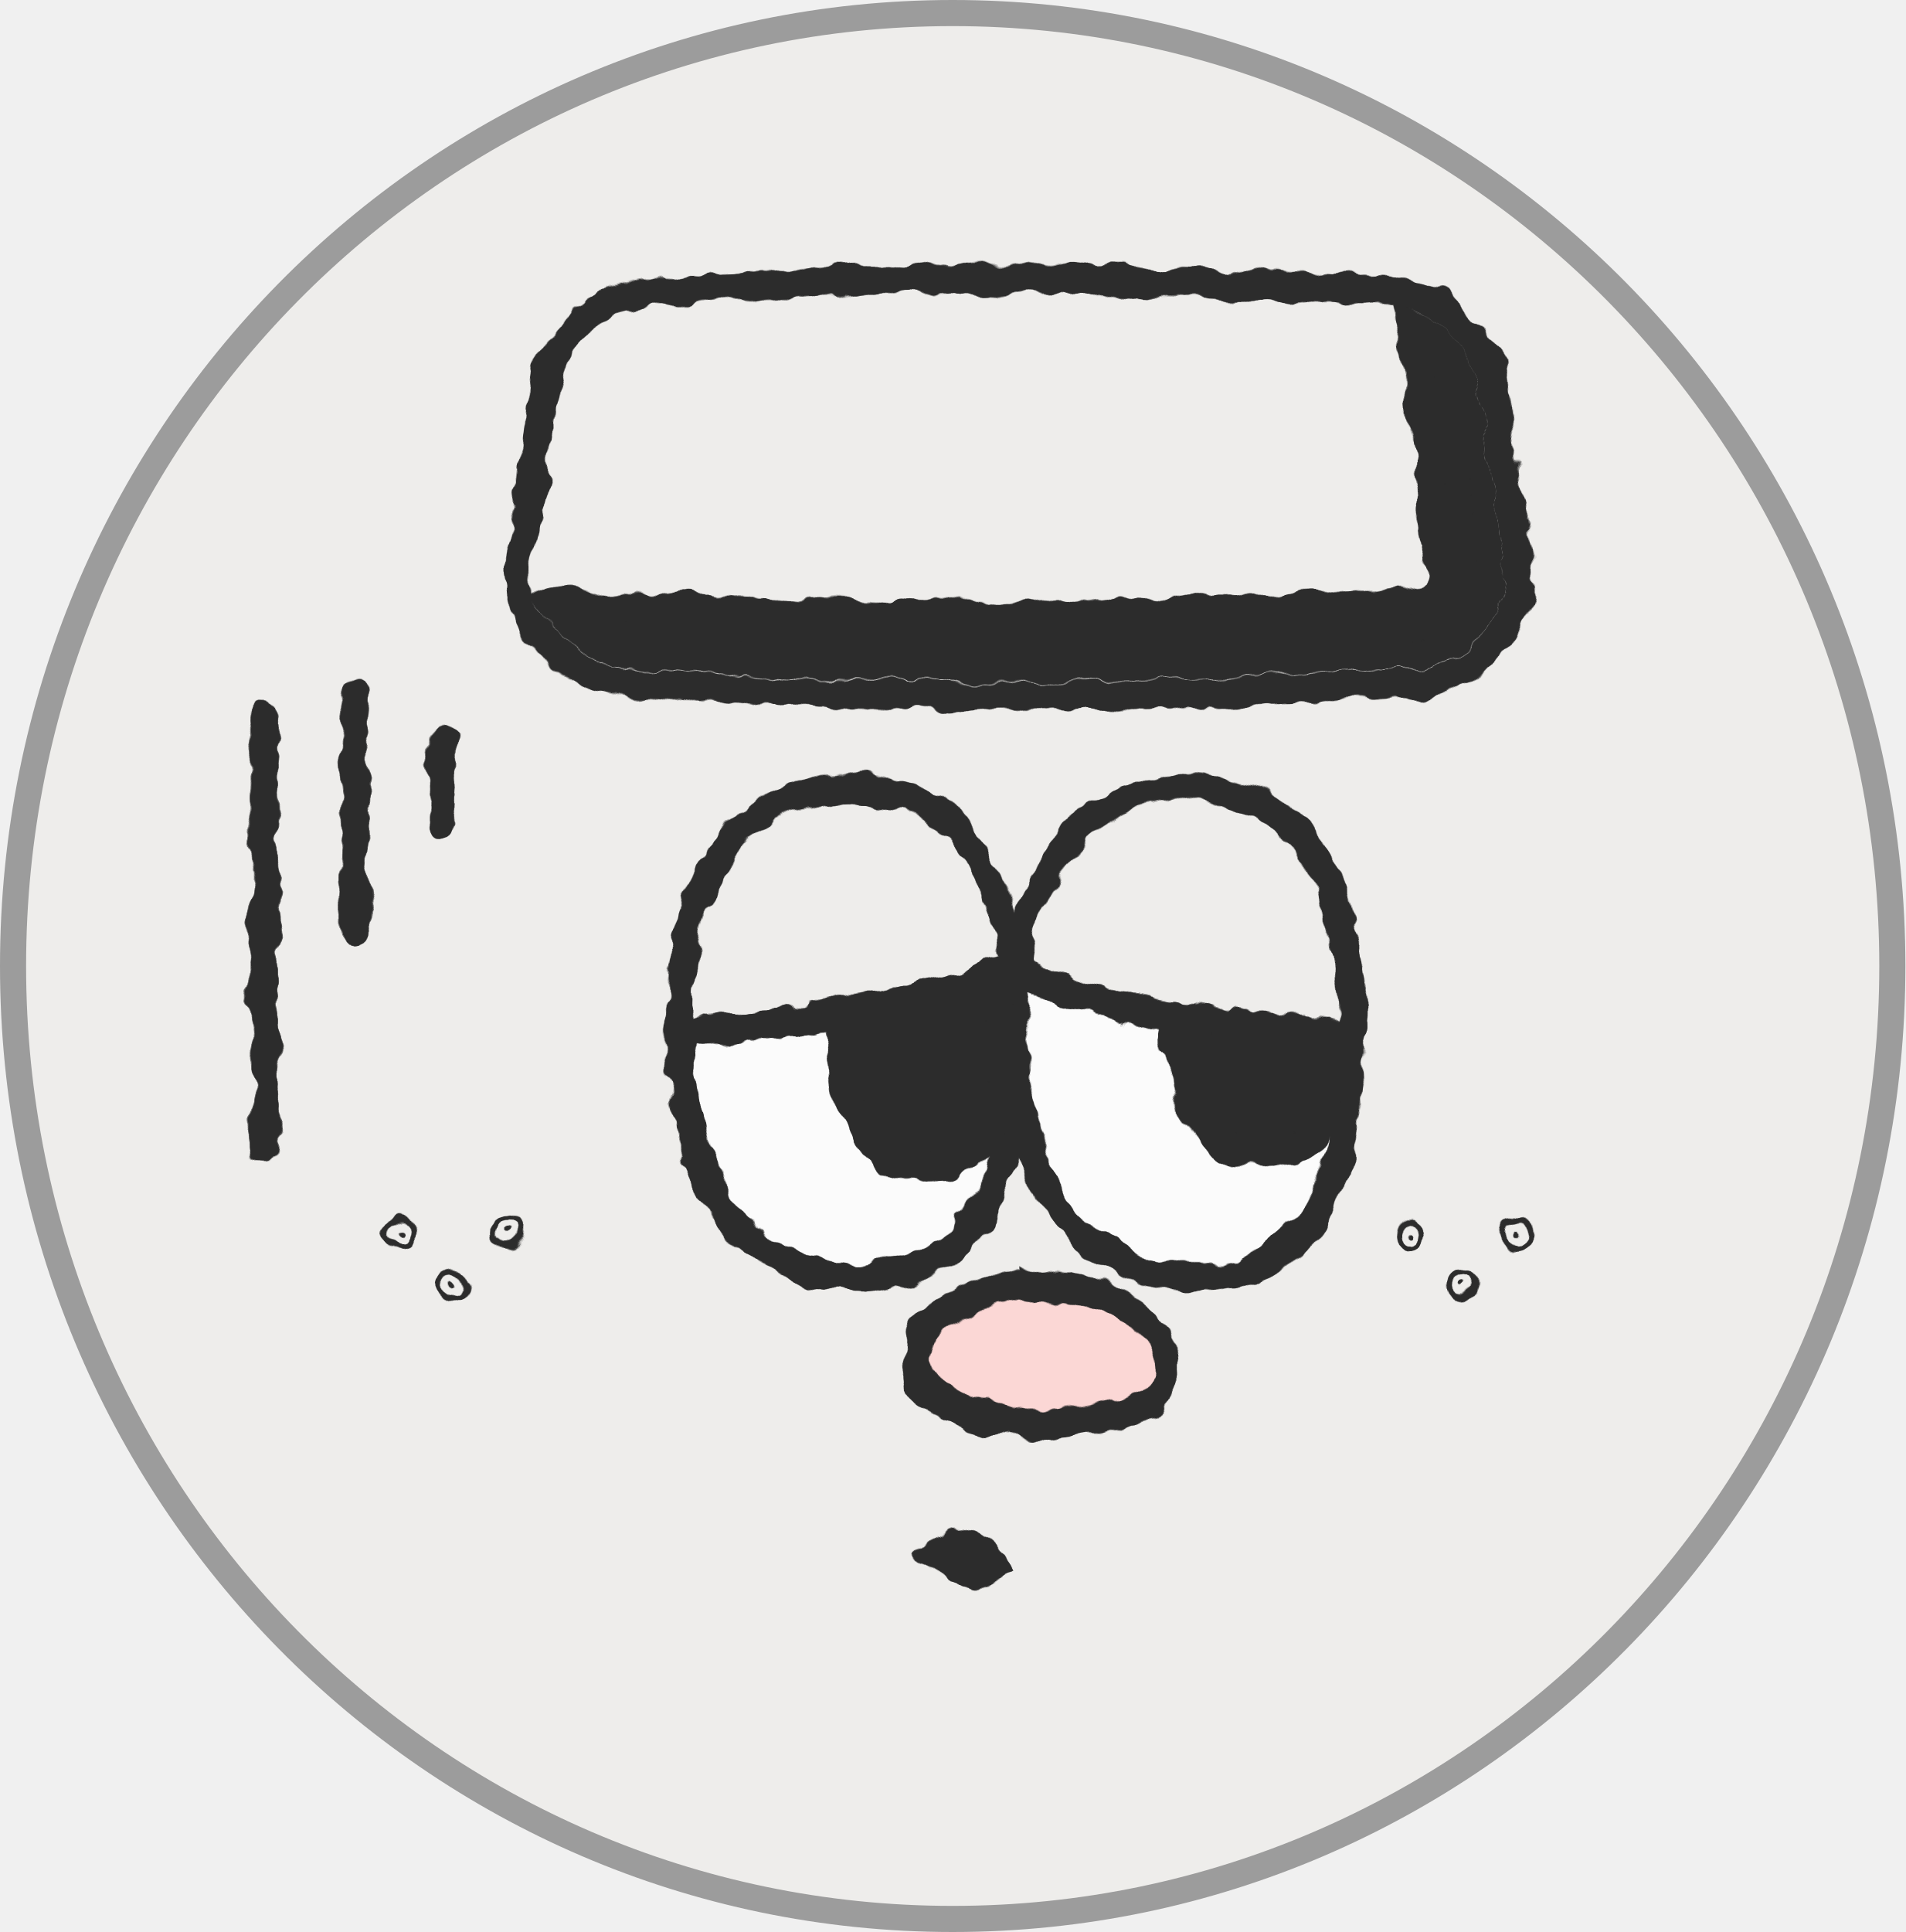
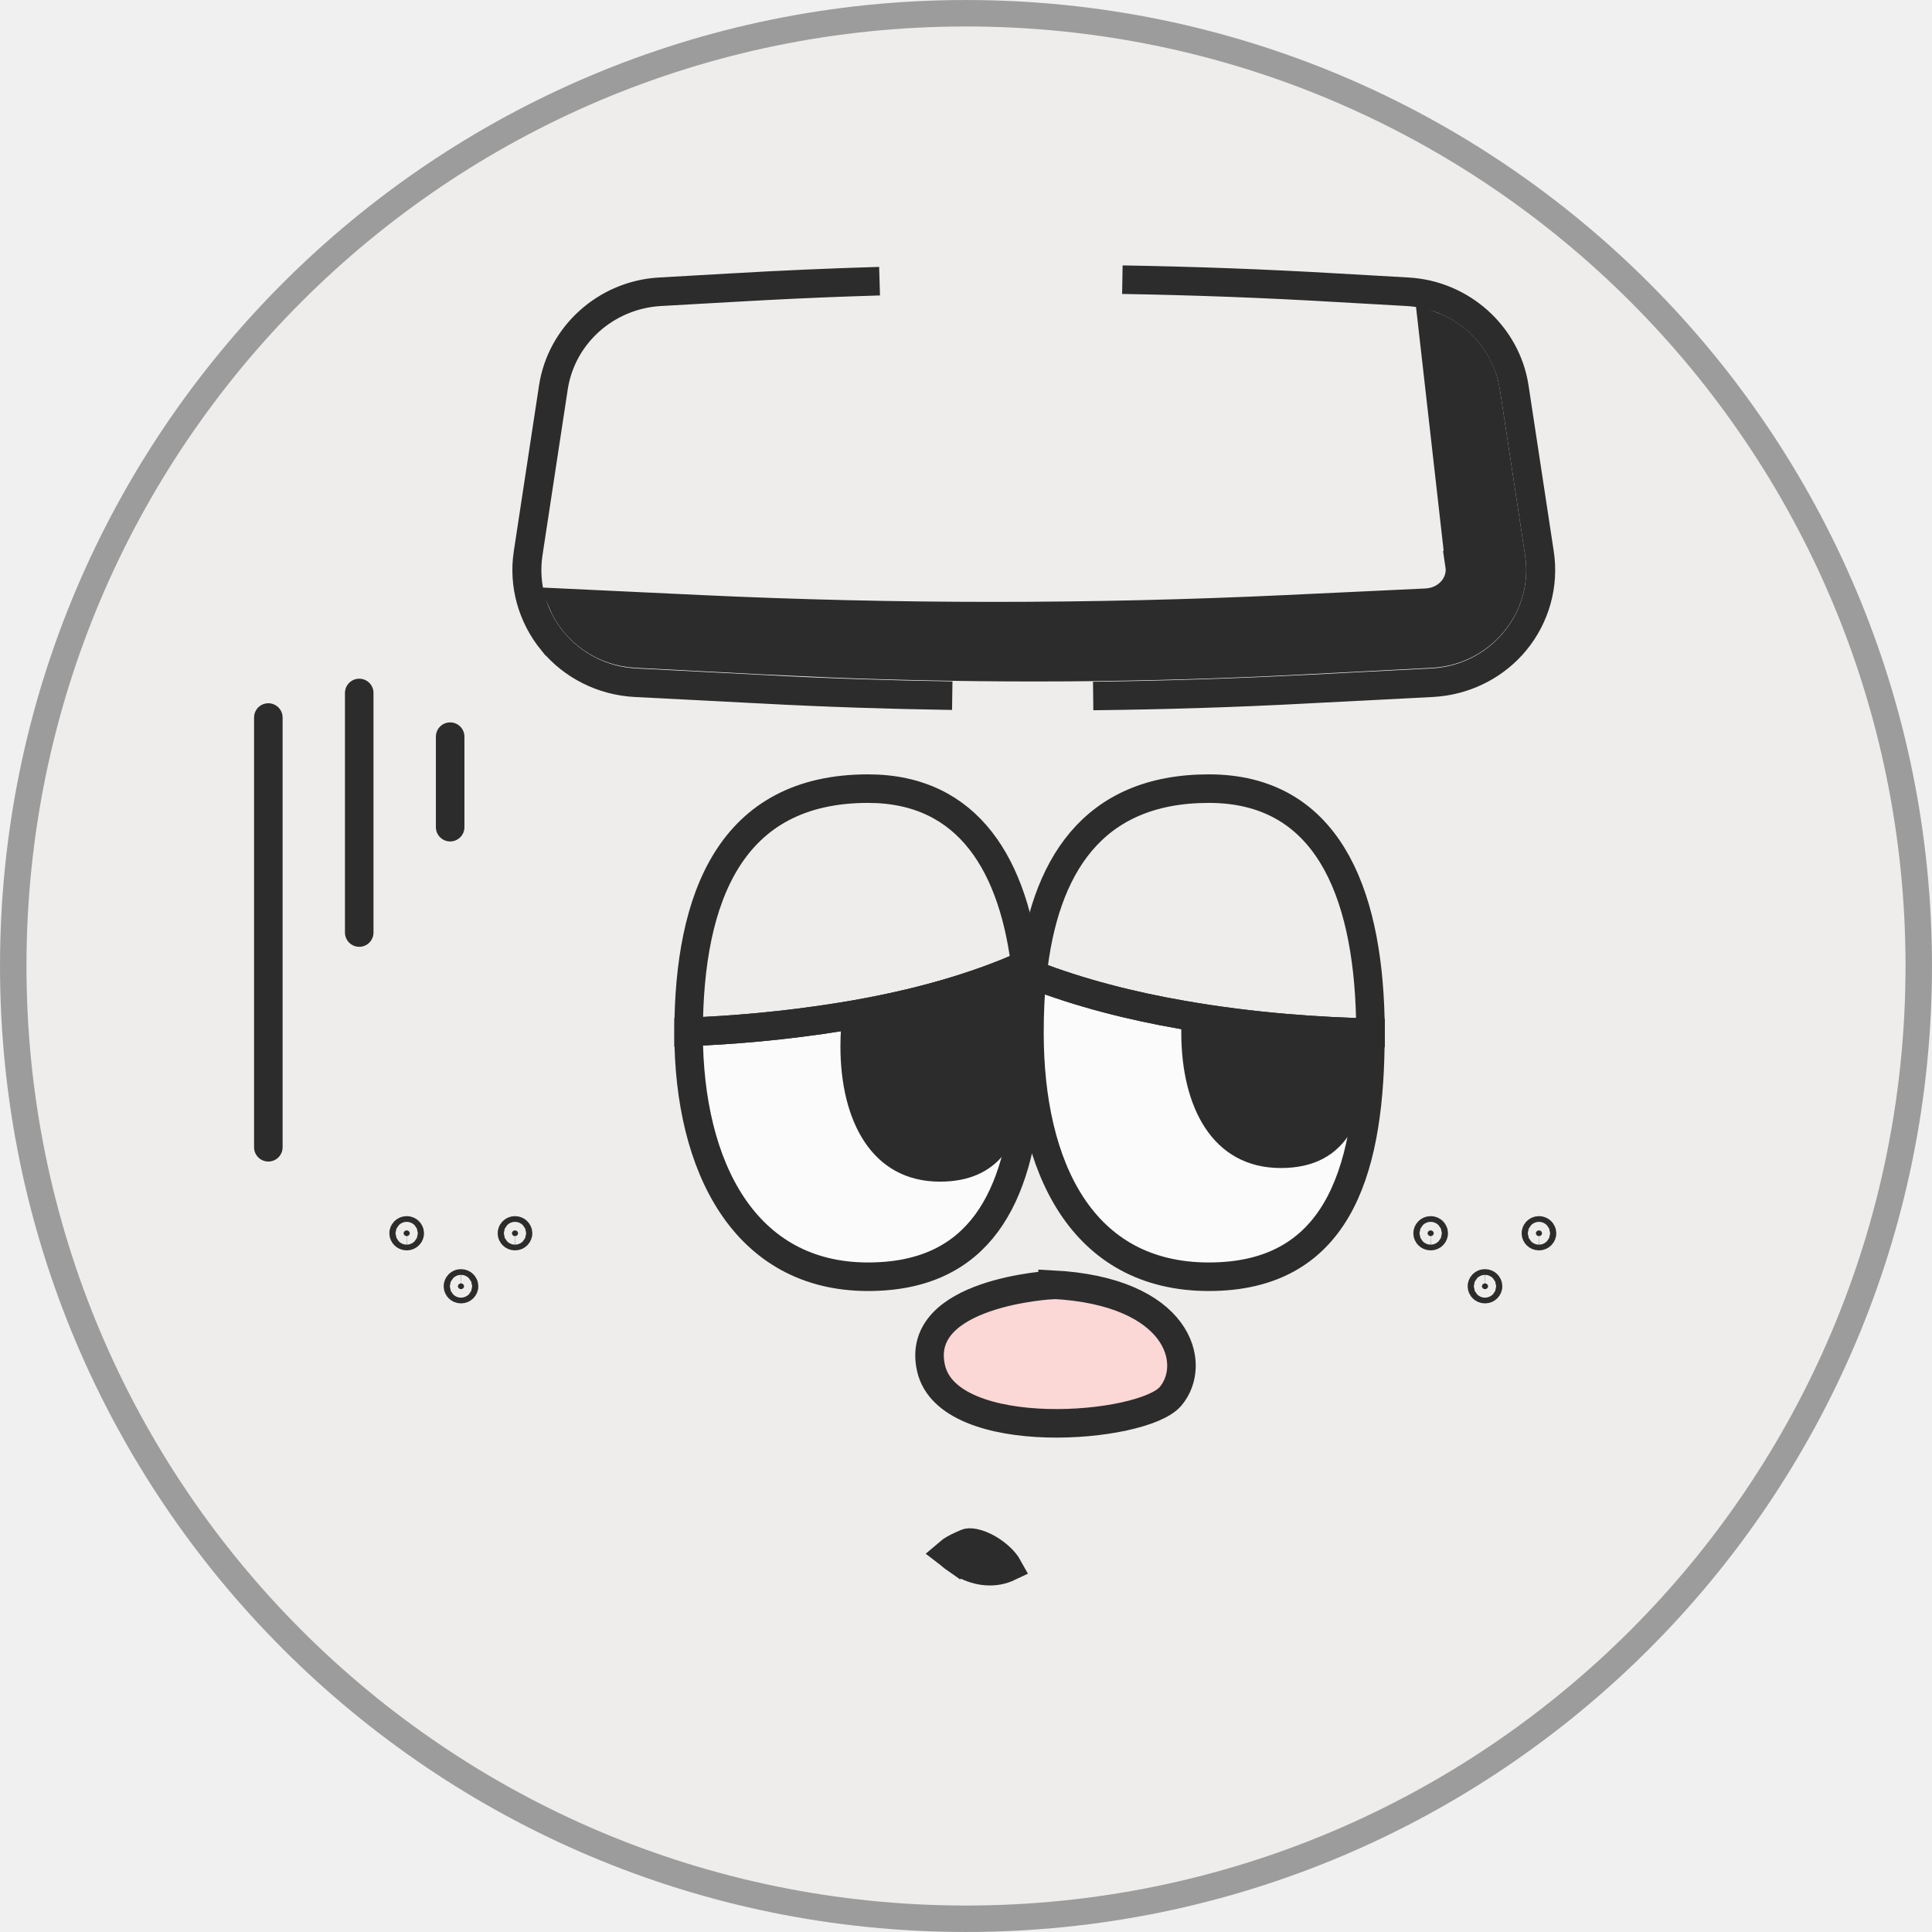
- <svg xmlns="http://www.w3.org/2000/svg" width="73" height="74" viewBox="0 0 73 74" fill="none">
-   <g clip-path="url(#clip0_40000282_7184)">
-     <path d="M36.5 0.5C56.376 0.5 72.5 16.835 72.5 37C72.5 57.165 56.376 73.5 36.5 73.5C16.624 73.5 0.5 57.165 0.5 37C0.5 16.835 16.624 0.5 36.5 0.5Z" fill="#EEEDEB" stroke="#9C9C9C" />
-     <g filter="url(#filter0_g_40000282_7184)">
-       <path d="M38.898 39.554V39.887C38.898 40.096 38.887 40.304 38.887 40.512V40.606C38.867 40.887 38.856 41.168 38.835 41.438C38.835 41.532 38.825 41.615 38.814 41.699C38.492 45.831 37.044 48.902 32.796 48.902C28.152 48.902 26.018 44.718 26.018 39.554V39.523C27.622 39.461 29.662 39.294 31.807 38.94C34.035 38.576 36.368 37.993 38.45 37.087H38.46C38.565 37.139 38.669 37.181 38.773 37.222C38.856 37.972 38.898 38.753 38.898 39.554Z" fill="#FBFBFB" stroke="#2C2C2C" stroke-width="1.079" stroke-miterlimit="10" />
-       <path d="M51.787 39.554C51.787 39.731 51.787 39.908 51.777 40.085C51.704 44.999 50.465 48.902 45.675 48.902C40.886 48.902 38.897 44.718 38.897 39.554C38.897 38.784 38.928 38.045 39.011 37.327C40.802 38.034 42.76 38.534 44.655 38.867C47.383 39.356 49.986 39.513 51.787 39.554Z" fill="#FBFBFB" stroke="#2C2C2C" stroke-width="1.079" stroke-miterlimit="10" />
-       <path d="M38.773 37.222C38.669 37.181 38.565 37.139 38.461 37.087H38.45C36.368 37.993 34.036 38.576 31.808 38.94C29.663 39.294 27.622 39.461 26.019 39.523C26.029 34.37 27.601 30.206 32.797 30.206C36.618 30.206 38.336 33.183 38.773 37.222Z" stroke="#2C2C2C" stroke-width="1.079" stroke-miterlimit="10" />
-       <path d="M38.117 37.809C38.246 38.319 38.323 38.897 38.349 39.522L38.358 39.893V40.075C38.358 40.223 38.357 40.35 38.349 40.474L38.348 40.492V40.596C38.338 40.732 38.33 40.867 38.322 40.995C38.314 41.135 38.307 41.268 38.297 41.397L38.296 41.418V41.439C38.296 41.494 38.29 41.546 38.279 41.632L38.278 41.634C38.158 42.627 37.904 43.398 37.481 43.913C37.081 44.402 36.48 44.72 35.514 44.72C34.419 44.72 33.644 44.239 33.12 43.444C32.58 42.623 32.294 41.443 32.294 40.075C32.294 39.849 32.303 39.622 32.315 39.399C34.252 39.06 36.262 38.554 38.117 37.809Z" fill="#2C2C2C" stroke="#2C2C2C" stroke-width="1.079" />
-       <path d="M45.175 39.499C47.452 39.87 49.603 40.022 51.237 40.077C51.196 41.353 50.996 42.397 50.558 43.109C50.149 43.775 49.505 44.199 48.393 44.199C47.299 44.199 46.524 43.718 46 42.923C45.459 42.102 45.174 40.922 45.174 39.555C45.174 39.536 45.174 39.517 45.175 39.499Z" fill="#2C2C2C" stroke="#2C2C2C" stroke-width="1.079" />
-       <path d="M51.787 39.554C49.986 39.513 47.383 39.356 44.655 38.867C42.76 38.534 40.802 38.034 39.011 37.327C39.449 33.236 41.25 30.206 45.675 30.206C50.1 30.206 51.662 34.089 51.777 38.992C51.787 39.179 51.787 39.367 51.787 39.554Z" stroke="#2C2C2C" stroke-width="1.079" stroke-miterlimit="10" />
-       <path d="M39.772 49.215C39.772 49.215 34.514 49.485 35.181 52.411C35.847 55.336 43.188 54.732 44.229 53.483C45.27 52.234 44.541 49.454 39.772 49.204V49.215Z" fill="#FBD7D5" stroke="#2C2C2C" stroke-width="1.079" stroke-miterlimit="10" />
-       <path d="M15.367 47.12C15.431 47.12 15.483 47.173 15.483 47.237C15.483 47.301 15.431 47.353 15.367 47.353C15.303 47.353 15.25 47.301 15.25 47.237C15.25 47.173 15.303 47.12 15.367 47.12Z" fill="#2C2C2C" stroke="#2C2C2C" stroke-width="1.079" />
-       <path d="M19.459 47.12C19.523 47.12 19.575 47.173 19.575 47.237C19.575 47.301 19.523 47.353 19.459 47.353C19.395 47.353 19.342 47.301 19.342 47.237C19.342 47.173 19.395 47.12 19.459 47.12Z" fill="#2C2C2C" stroke="#2C2C2C" stroke-width="1.079" />
-       <path d="M17.419 49.15C17.483 49.15 17.535 49.203 17.535 49.267C17.535 49.331 17.483 49.383 17.419 49.383C17.354 49.383 17.302 49.331 17.302 49.267C17.302 49.203 17.354 49.15 17.419 49.15Z" fill="#2C2C2C" stroke="#2C2C2C" stroke-width="1.079" />
-       <path d="M54.058 47.12C54.122 47.12 54.174 47.173 54.174 47.237C54.174 47.301 54.122 47.353 54.058 47.353C53.994 47.353 53.941 47.301 53.941 47.237C53.941 47.173 53.993 47.12 54.058 47.12Z" fill="#2C2C2C" stroke="#2C2C2C" stroke-width="1.079" />
-       <path d="M58.15 47.12C58.214 47.12 58.266 47.173 58.266 47.237C58.266 47.301 58.214 47.353 58.15 47.353C58.086 47.353 58.033 47.301 58.033 47.237C58.033 47.173 58.086 47.12 58.15 47.12Z" fill="#2C2C2C" stroke="#2C2C2C" stroke-width="1.079" />
-       <path d="M56.11 49.15C56.174 49.15 56.226 49.203 56.226 49.267C56.226 49.331 56.174 49.383 56.11 49.383C56.046 49.383 55.993 49.331 55.993 49.267C55.993 49.203 56.045 49.15 56.11 49.15Z" fill="#2C2C2C" stroke="#2C2C2C" stroke-width="1.079" />
-       <path d="M36.528 59.094C36.562 59.08 36.652 59.061 36.815 59.096C36.973 59.13 37.159 59.204 37.349 59.317C37.699 59.523 37.971 59.801 38.096 60.036C38.051 60.059 37.992 60.083 37.919 60.105L37.911 60.108C37.359 60.286 36.734 60.158 36.211 59.788L36.209 59.788C36.085 59.702 35.965 59.611 35.859 59.513L35.852 59.506L35.831 59.483C35.881 59.437 35.959 59.379 36.072 59.315C36.207 59.238 36.364 59.164 36.528 59.094Z" fill="#2C2C2C" stroke="#2C2C2C" stroke-width="1.079" />
-       <path d="M39.06 10.676C42.879 10.676 46.73 10.786 50.536 11.015H50.538L53.196 11.167C55.227 11.284 56.92 12.832 57.222 14.843L58.174 21.187V21.189C58.358 22.393 58.018 23.628 57.25 24.572C56.531 25.454 55.485 26.015 54.353 26.138L54.127 26.157L49.326 26.408H49.325C45.923 26.594 42.475 26.681 39.06 26.681C35.646 26.681 32.199 26.594 28.797 26.408H28.796L23.994 26.157H23.995C22.777 26.088 21.639 25.513 20.872 24.572C20.102 23.615 19.764 22.39 19.948 21.189V21.187L20.9 14.843C21.202 12.832 22.895 11.284 24.926 11.167L27.584 11.015H27.586C31.392 10.786 35.253 10.676 39.06 10.676ZM39.06 10.692C35.711 10.692 32.361 10.775 29.019 10.95L27.587 11.031L24.93 11.184L24.928 11.185C22.893 11.31 21.217 12.832 20.916 14.847L19.964 21.191V21.192C19.589 23.716 21.465 26.002 24.002 26.14H24.003L28.804 26.391V26.392C32.216 26.578 35.639 26.666 39.06 26.666C42.484 26.666 45.895 26.567 49.316 26.392H49.317L54.119 26.14H54.12C56.591 26.007 58.416 23.844 58.187 21.426L58.158 21.191L57.206 14.847V14.845L57.173 14.658C56.79 12.741 55.168 11.306 53.194 11.185L53.192 11.184L50.534 11.031H50.535C46.706 10.801 42.888 10.692 39.06 10.692Z" fill="#2C2C2C" stroke="#2C2C2C" stroke-width="1.079" />
-       <path d="M54.127 12.479C55.176 12.891 55.966 13.839 56.14 14.997L57.091 21.34V21.342C57.381 23.222 55.968 24.947 54.065 25.041H54.063L49.261 25.293C42.465 25.652 35.658 25.652 28.851 25.293L24.06 25.041H24.057C22.764 24.978 21.711 24.176 21.248 23.081L26.456 23.33C30.129 23.505 33.858 23.592 37.541 23.592C41.225 23.592 44.953 23.505 48.626 23.33L53.899 23.078H53.912C54.374 23.044 54.671 22.828 54.852 22.628L54.854 22.627C55.02 22.441 55.217 22.096 55.151 21.648H55.153L54.127 12.479Z" fill="#2C2C2C" stroke="#2C2C2C" stroke-width="1.079" />
-       <path d="M10.139 27.483V43.943" stroke="#2C2C2C" stroke-width="1.079" stroke-miterlimit="10" stroke-linecap="round" />
-       <path d="M13.573 26.542V35.718" stroke="#2C2C2C" stroke-width="1.079" stroke-miterlimit="10" stroke-linecap="round" />
-       <path d="M17.009 28.216V31.683" stroke="#2C2C2C" stroke-width="1.079" stroke-miterlimit="10" stroke-linecap="round" />
-     </g>
-   </g>
-   <defs>
-     <filter id="filter0_g_40000282_7184" x="9.199" y="9.737" width="50.006" height="51.39" filterUnits="userSpaceOnUse" color-interpolation-filters="sRGB">
-       <feFlood flood-opacity="0" result="BackgroundImageFix" />
-       <feBlend mode="normal" in="SourceGraphic" in2="BackgroundImageFix" result="shape" />
-       <feTurbulence type="fractalNoise" baseFrequency="0.667 0.667" numOctaves="3" seed="7043" />
-       <feDisplacementMap in="shape" scale="0.8" xChannelSelector="R" yChannelSelector="G" result="displacedImage" width="100%" height="100%" />
-       <feMerge result="effect1_texture_40000282_7184">
-         <feMergeNode in="displacedImage" />
-       </feMerge>
-     </filter>
-     <clipPath id="clip0_40000282_7184">
-       <rect width="73" height="74" fill="white" />
-     </clipPath>
-   </defs>
+ <svg xmlns="http://www.w3.org/2000/svg" width="62" height="62" viewBox="0 0 62 62" fill="none">
+   <circle cx="31" cy="31" r="30.575" fill="#EEEDEB" stroke="#9C9C9C" stroke-width="0.849" />
+   <path d="M33.036 33.14V33.419C33.036 33.594 33.028 33.768 33.028 33.943V34.021C33.01 34.257 33.001 34.492 32.983 34.719C32.983 34.797 32.975 34.867 32.966 34.937C32.692 38.4 31.462 40.972 27.855 40.972C23.91 40.972 22.098 37.466 22.098 33.14V33.114C23.459 33.062 25.193 32.922 27.014 32.626C28.907 32.32 30.888 31.832 32.656 31.073H32.665C32.754 31.117 32.842 31.152 32.93 31.186C33.001 31.814 33.036 32.469 33.036 33.14Z" fill="#FBFBFB" stroke="#2C2C2C" stroke-width="0.916" stroke-miterlimit="10" />
+   <path d="M43.984 33.14C43.984 33.288 43.984 33.437 43.975 33.585C43.913 37.702 42.861 40.972 38.793 40.972C34.725 40.972 33.036 37.466 33.036 33.14C33.036 32.495 33.062 31.875 33.133 31.274C34.654 31.867 36.317 32.285 37.926 32.564C40.243 32.974 42.454 33.105 43.984 33.14Z" fill="#FBFBFB" stroke="#2C2C2C" stroke-width="0.916" stroke-miterlimit="10" />
+   <path d="M32.931 31.186C32.843 31.152 32.754 31.117 32.666 31.073H32.657C30.888 31.832 28.907 32.32 27.015 32.626C25.193 32.922 23.46 33.062 22.098 33.114C22.107 28.797 23.442 25.308 27.855 25.308C31.1 25.308 32.559 27.802 32.931 31.186Z" stroke="#2C2C2C" stroke-width="0.916" stroke-miterlimit="10" />
+   <path d="M32.374 31.683C32.483 32.109 32.548 32.592 32.57 33.113L32.578 33.424V33.576C32.578 33.701 32.578 33.806 32.57 33.909L32.569 33.926V33.998C32.56 34.117 32.554 34.235 32.548 34.347C32.541 34.465 32.535 34.576 32.526 34.684L32.524 34.701V34.719C32.524 34.764 32.52 34.807 32.511 34.88V34.882C32.409 35.712 32.193 36.356 31.835 36.786C31.495 37.194 30.985 37.462 30.162 37.462C29.23 37.462 28.572 37.058 28.128 36.393C27.67 35.708 27.428 34.721 27.428 33.576C27.428 33.389 27.436 33.201 27.446 33.016C29.091 32.731 30.798 32.308 32.374 31.683Z" fill="#2C2C2C" stroke="#2C2C2C" stroke-width="0.916" />
+   <path d="M38.368 33.101C40.302 33.412 42.129 33.538 43.516 33.584C43.48 34.65 43.312 35.52 42.942 36.113C42.596 36.669 42.048 37.025 41.101 37.025C40.169 37.025 39.511 36.621 39.067 35.957C38.609 35.271 38.367 34.284 38.367 33.14C38.367 33.127 38.368 33.114 38.368 33.101Z" fill="#2C2C2C" stroke="#2C2C2C" stroke-width="0.916" />
+   <path d="M43.983 33.14C42.454 33.105 40.243 32.974 37.926 32.565C36.317 32.285 34.654 31.867 33.133 31.274C33.505 27.846 35.034 25.308 38.793 25.308C42.551 25.308 43.877 28.561 43.975 32.669C43.983 32.826 43.983 32.983 43.983 33.14Z" stroke="#2C2C2C" stroke-width="0.916" stroke-miterlimit="10" />
+   <path d="M33.779 41.234C33.779 41.234 29.314 41.461 29.879 43.912C30.445 46.362 36.68 45.857 37.564 44.81C38.448 43.763 37.829 41.435 33.779 41.225V41.234Z" fill="#FBD7D5" stroke="#2C2C2C" stroke-width="0.916" stroke-miterlimit="10" />
+   <path d="M13.051 39.485C13.111 39.485 13.15 39.533 13.15 39.577C13.15 39.621 13.111 39.668 13.051 39.668C12.991 39.668 12.952 39.621 12.952 39.577C12.952 39.533 12.99 39.486 13.051 39.485Z" fill="#2C2C2C" stroke="#2C2C2C" stroke-width="0.916" />
+   <path d="M16.526 39.485C16.587 39.485 16.626 39.533 16.626 39.577C16.626 39.621 16.587 39.668 16.526 39.668C16.466 39.668 16.428 39.621 16.428 39.577C16.428 39.533 16.466 39.486 16.526 39.485Z" fill="#2C2C2C" stroke="#2C2C2C" stroke-width="0.916" />
+   <path d="M14.793 41.186C14.854 41.186 14.893 41.233 14.893 41.278C14.893 41.322 14.854 41.369 14.793 41.369C14.733 41.368 14.695 41.322 14.695 41.278C14.695 41.234 14.733 41.186 14.793 41.186Z" fill="#2C2C2C" stroke="#2C2C2C" stroke-width="0.916" />
+   <path d="M45.912 39.485C45.972 39.485 46.011 39.533 46.011 39.577C46.011 39.621 45.972 39.668 45.912 39.668C45.851 39.668 45.813 39.621 45.813 39.577C45.813 39.533 45.851 39.486 45.912 39.485Z" fill="#2C2C2C" stroke="#2C2C2C" stroke-width="0.916" />
+   <path d="M49.387 39.485C49.447 39.485 49.486 39.533 49.486 39.577C49.486 39.621 49.447 39.668 49.387 39.668C49.327 39.668 49.288 39.621 49.288 39.577C49.288 39.533 49.326 39.486 49.387 39.485Z" fill="#2C2C2C" stroke="#2C2C2C" stroke-width="0.916" />
+   <path d="M47.654 41.186C47.715 41.186 47.754 41.233 47.754 41.278C47.754 41.322 47.715 41.369 47.654 41.369C47.594 41.368 47.556 41.322 47.556 41.278C47.556 41.234 47.594 41.186 47.654 41.186Z" fill="#2C2C2C" stroke="#2C2C2C" stroke-width="0.916" />
+   <path d="M31.021 49.518C31.051 49.505 31.129 49.489 31.268 49.519C31.403 49.547 31.562 49.61 31.723 49.704C32.016 49.875 32.244 50.102 32.351 50.296C32.313 50.314 32.266 50.334 32.207 50.352L32.2 50.355C31.729 50.505 31.198 50.395 30.753 50.085L30.751 50.087C30.645 50.014 30.544 49.937 30.454 49.855L30.447 49.85C30.443 49.846 30.44 49.841 30.436 49.838C30.479 49.801 30.543 49.753 30.634 49.702C30.748 49.638 30.882 49.577 31.021 49.518Z" fill="#2C2C2C" stroke="#2C2C2C" stroke-width="0.916" />
+   <path d="M36.018 8.975C38.322 9.014 40.632 9.098 42.922 9.234H42.923L45.181 9.363C46.91 9.461 48.345 10.76 48.6 12.438L49.408 17.753V17.754C49.564 18.759 49.277 19.792 48.625 20.581C48.015 21.32 47.127 21.791 46.164 21.893L45.971 21.909L41.895 22.119H41.894C39.636 22.24 37.354 22.309 35.081 22.335C37.35 22.307 39.615 22.233 41.885 22.118H41.886L45.964 21.907H45.965C48.057 21.796 49.615 19.986 49.419 17.95L49.395 17.753L48.586 12.437V12.435L48.523 12.123C48.141 10.589 46.797 9.462 45.179 9.364H45.177L42.919 9.236H42.92C40.617 9.1 38.318 9.014 36.018 8.975ZM28.226 9.023C27.032 9.058 25.839 9.107 24.646 9.169L23.43 9.236L21.174 9.364H21.172C19.448 9.469 18.021 10.743 17.765 12.437L16.956 17.753C16.636 19.878 18.237 21.792 20.386 21.907H20.387L24.464 22.117V22.118C26.492 22.227 28.525 22.294 30.559 22.325C28.521 22.294 26.48 22.228 24.457 22.119H24.456L20.379 21.909H20.38C19.343 21.852 18.376 21.369 17.726 20.581H17.725C17.072 19.781 16.787 18.757 16.942 17.754V17.753L17.751 12.438C18.006 10.76 19.441 9.461 21.17 9.363L23.428 9.234H23.429C25.02 9.14 26.623 9.07 28.226 9.023Z" fill="#2C2C2C" stroke="#2C2C2C" stroke-width="0.916" />
+   <path d="M45.972 10.461C46.864 10.806 47.533 11.602 47.68 12.567L48.488 17.881V17.883C48.733 19.448 47.54 20.895 45.918 20.974H45.917L41.838 21.185C36.787 21.449 31.73 21.482 26.671 21.284L24.503 21.185L20.434 20.974H20.432C19.334 20.922 18.445 20.253 18.051 19.344L22.47 19.553C25.589 19.7 28.755 19.773 31.884 19.773C35.012 19.773 38.178 19.7 41.298 19.553L45.776 19.342L45.788 19.341C46.178 19.313 46.429 19.134 46.584 18.966L46.586 18.964C46.728 18.809 46.897 18.517 46.84 18.136H46.842L45.972 10.461Z" fill="#2C2C2C" stroke="#2C2C2C" stroke-width="0.916" />
+   <path d="M8.611 23.026V36.817" stroke="#2C2C2C" stroke-width="0.916" stroke-miterlimit="10" stroke-linecap="round" />
+   <path d="M11.528 22.238V29.926" stroke="#2C2C2C" stroke-width="0.916" stroke-miterlimit="10" stroke-linecap="round" />
+   <path d="M14.446 23.64V26.545" stroke="#2C2C2C" stroke-width="0.916" stroke-miterlimit="10" stroke-linecap="round" />
</svg>
